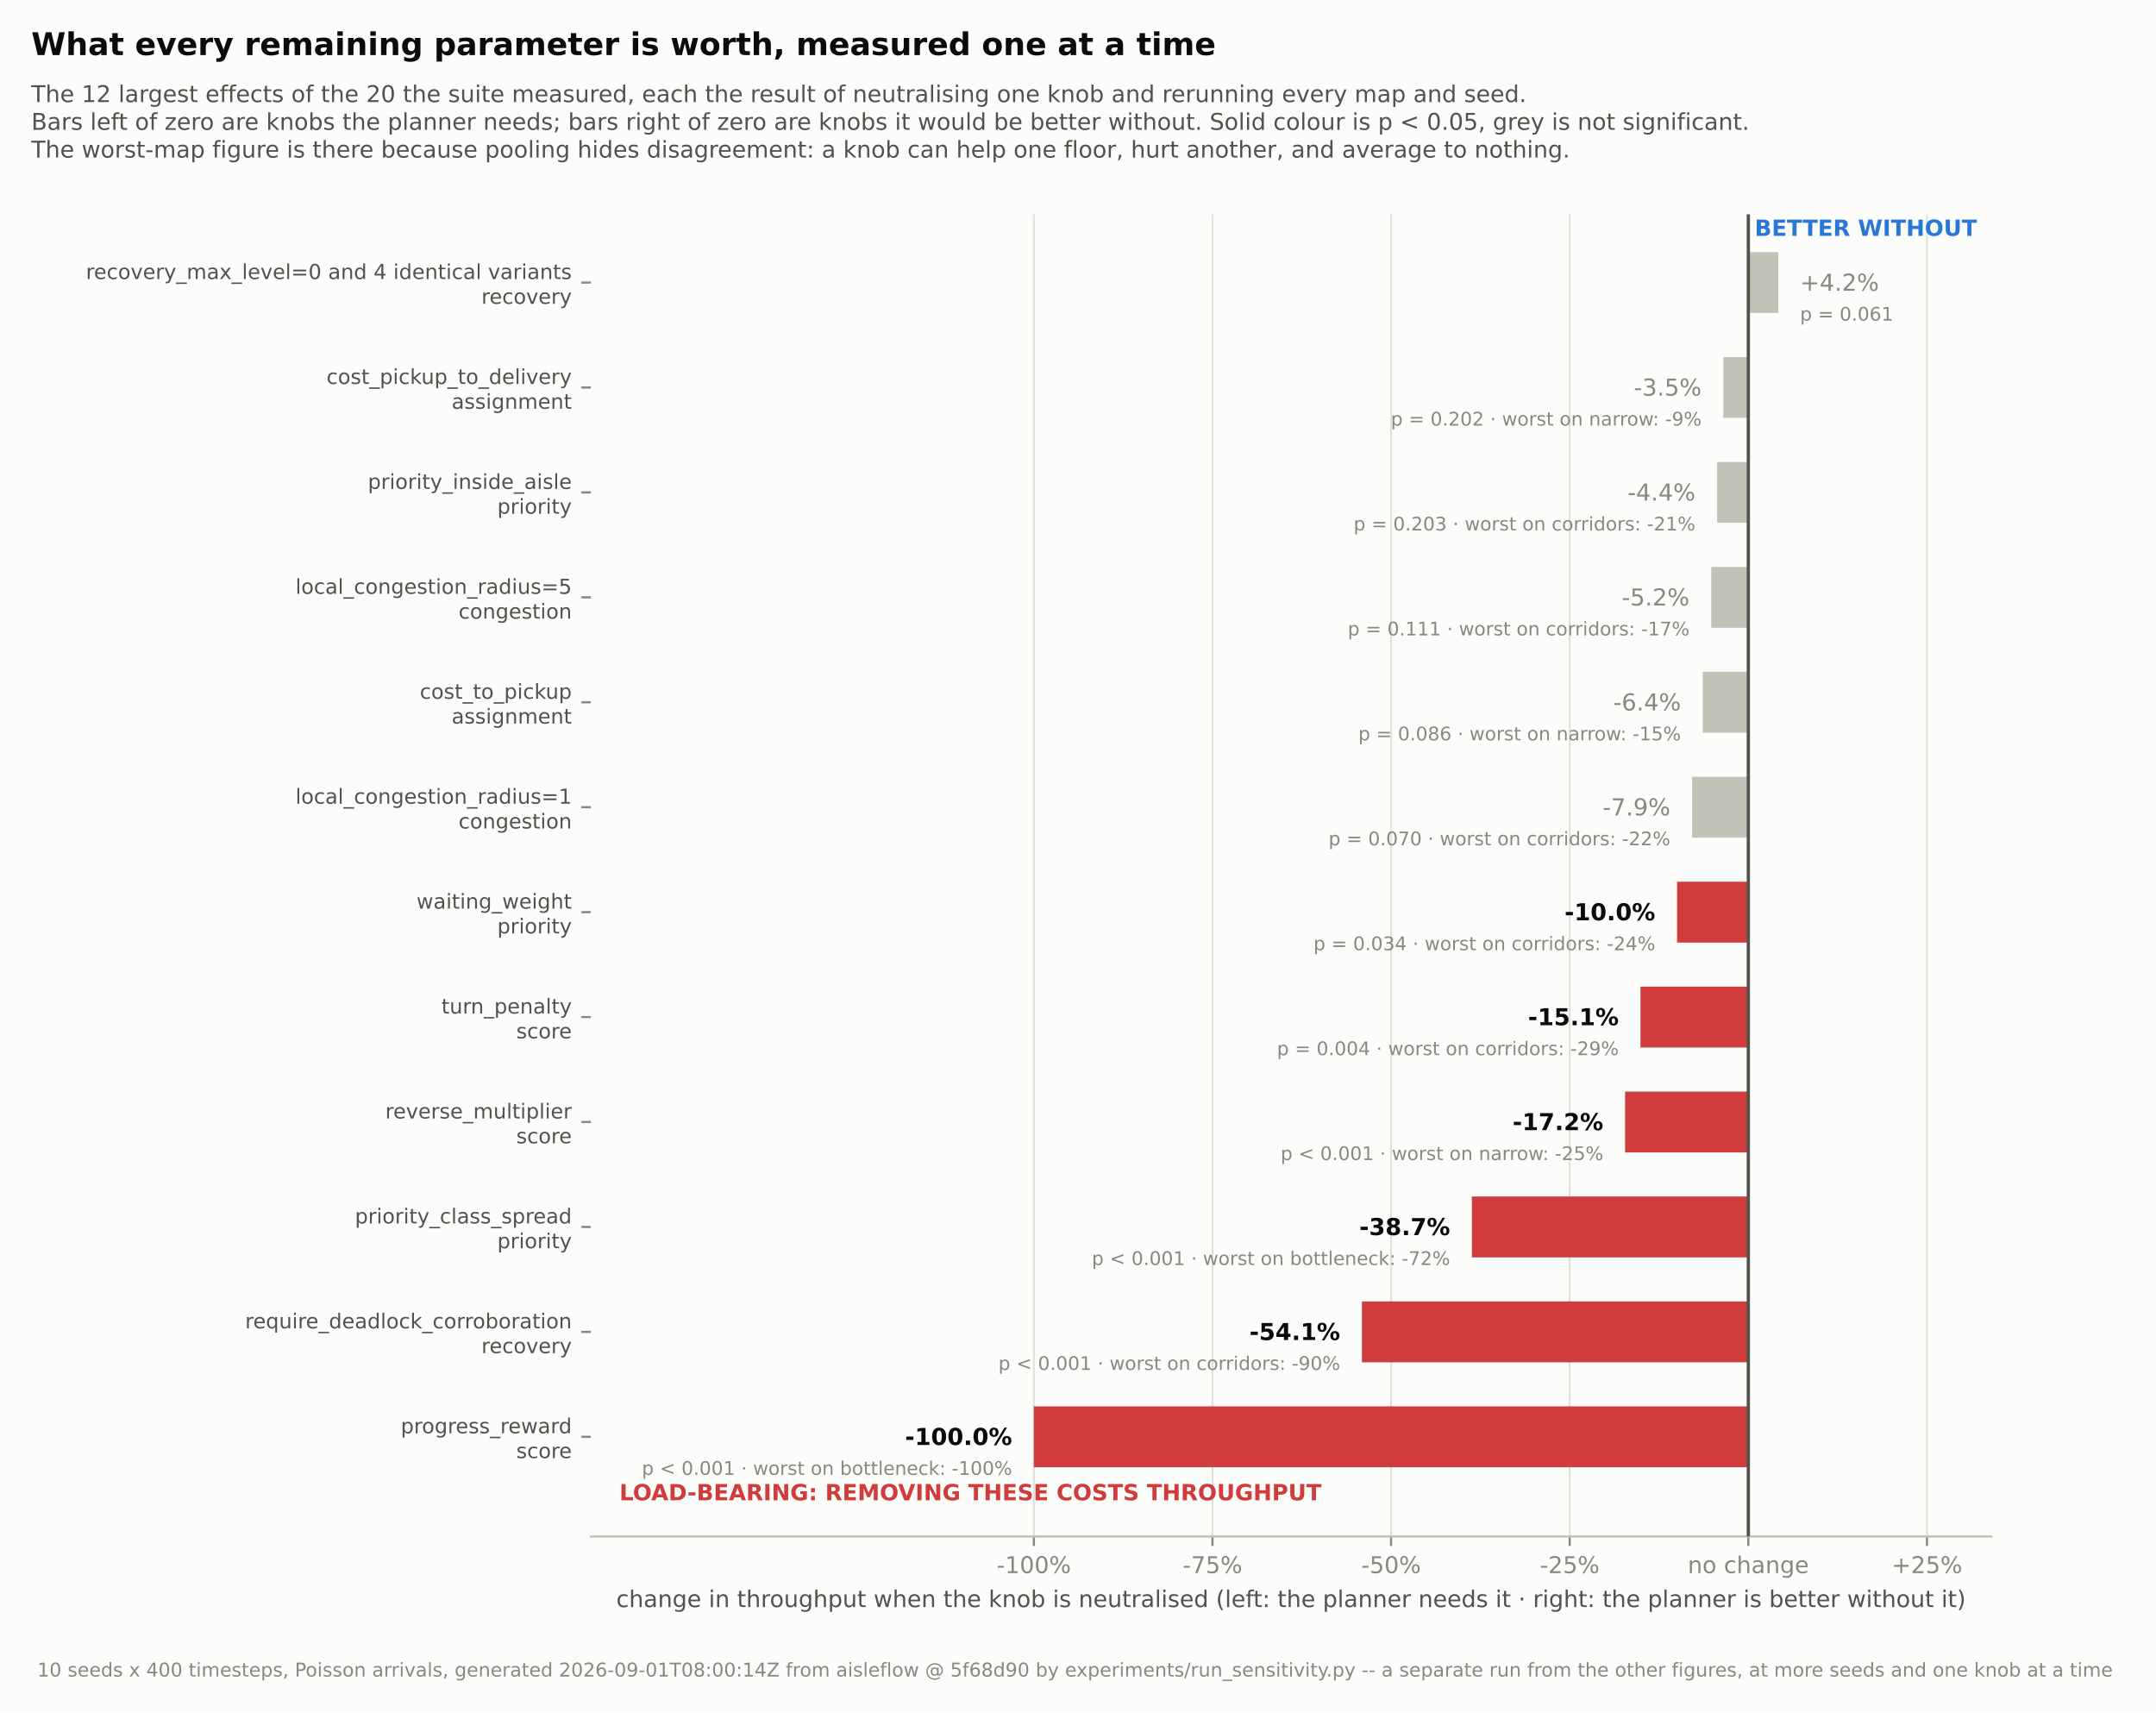
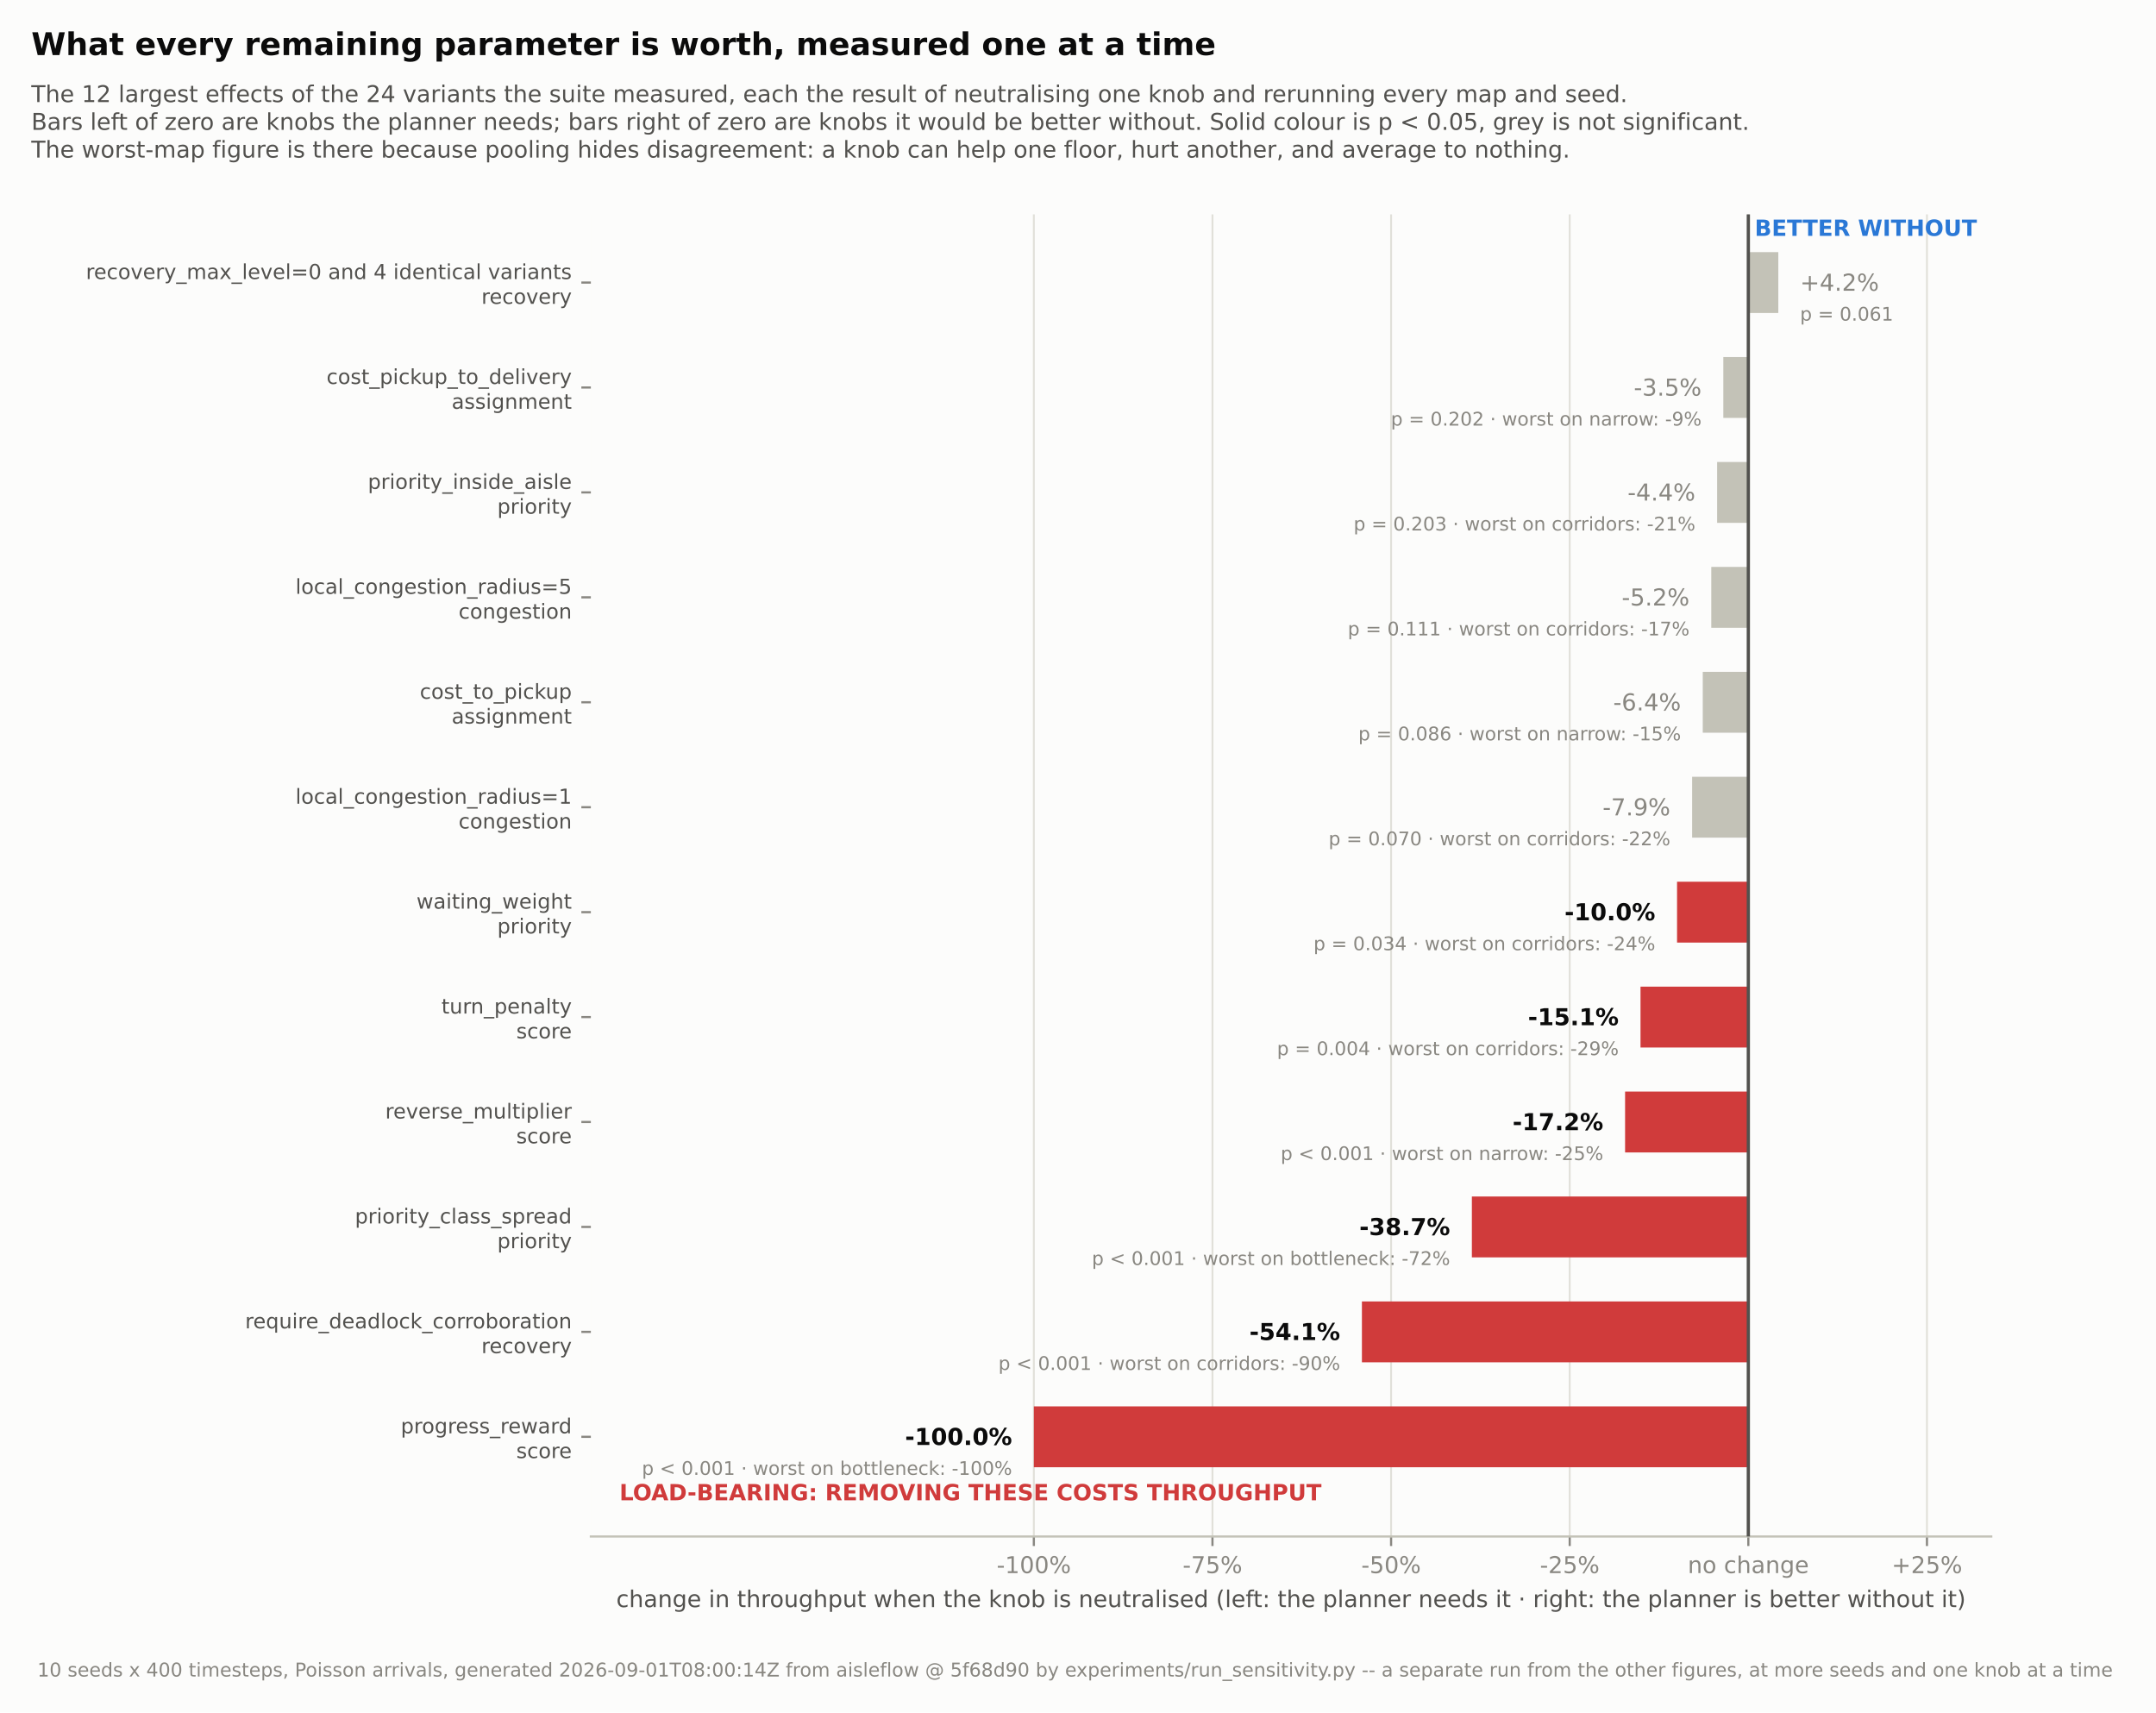
<svg xmlns="http://www.w3.org/2000/svg" xmlns:xlink="http://www.w3.org/1999/xlink" width="793.13pt" height="629.85pt" viewBox="0 0 793.13 629.85" version="1.1">
  <defs>
    <style type="text/css">*{stroke-linejoin: round; stroke-linecap: butt}</style>
  </defs>
  <g id="figure_1">
    <g id="patch_1">
      <path d="M 0 629.85  L 793.13 629.85  L 793.13 0  L 0 0  z " style="fill: #fcfcfb" />
    </g>
    <g id="axes_1">
      <g id="patch_2">
        <path d="M 217.359 565.141  L 732.528 565.141  L 732.528 78.84  L 217.359 78.84  z " style="fill: #fcfcfb" />
      </g>
      <g id="matplotlib.axis_1">
        <g id="xtick_1">
          <g id="line2d_1">
-             <path d="M 380.321 565.141  L 380.321 78.84  " clip-path="url(#p6154ad1cd6)" style="fill: none; stroke: #e1e0d9; stroke-width: 0.7; stroke-linecap: square" />
+             <path d="M 380.321 565.141  L 380.321 78.84  " clip-path="url(#p63c3678a90)" style="fill: none; stroke: #e1e0d9; stroke-width: 0.7; stroke-linecap: square" />
          </g>
          <g id="line2d_2">
            <defs>
-               <path id="m3374b6e05e" d="M 0 0  L 0 3.5  " style="stroke: #898781; stroke-width: 0.8" />
+               <path id="m9aa43a6c1e" d="M 0 0  L 0 3.5  " style="stroke: #898781; stroke-width: 0.8" />
            </defs>
            <g>
-               <use xlink:href="#m3374b6e05e" x="380.321" y="565.141" style="fill: #898781; stroke: #898781; stroke-width: 0.8" />
+               <use xlink:href="#m9aa43a6c1e" x="380.321" y="565.141" style="fill: #898781; stroke: #898781; stroke-width: 0.8" />
            </g>
          </g>
          <g id="text_1">
            <text style="font-size: 8.5px; font-family: 'DejaVu Sans', sans-serif; text-anchor: middle; fill: #898781" x="380.321" y="578.599" transform="rotate(-0 380.3208 578.5991)">-100%</text>
          </g>
        </g>
        <g id="xtick_2">
          <g id="line2d_3">
-             <path d="M 446.031 565.141  L 446.031 78.84  " clip-path="url(#p6154ad1cd6)" style="fill: none; stroke: #e1e0d9; stroke-width: 0.7; stroke-linecap: square" />
+             <path d="M 446.031 565.141  L 446.031 78.84  " clip-path="url(#p63c3678a90)" style="fill: none; stroke: #e1e0d9; stroke-width: 0.7; stroke-linecap: square" />
          </g>
          <g id="line2d_4">
            <g>
-               <use xlink:href="#m3374b6e05e" x="446.031" y="565.141" style="fill: #898781; stroke: #898781; stroke-width: 0.8" />
+               <use xlink:href="#m9aa43a6c1e" x="446.031" y="565.141" style="fill: #898781; stroke: #898781; stroke-width: 0.8" />
            </g>
          </g>
          <g id="text_2">
            <text style="font-size: 8.5px; font-family: 'DejaVu Sans', sans-serif; text-anchor: middle; fill: #898781" x="446.031" y="578.599" transform="rotate(-0 446.0311 578.5991)">-75%</text>
          </g>
        </g>
        <g id="xtick_3">
          <g id="line2d_5">
-             <path d="M 511.741 565.141  L 511.741 78.84  " clip-path="url(#p6154ad1cd6)" style="fill: none; stroke: #e1e0d9; stroke-width: 0.7; stroke-linecap: square" />
+             <path d="M 511.741 565.141  L 511.741 78.84  " clip-path="url(#p63c3678a90)" style="fill: none; stroke: #e1e0d9; stroke-width: 0.7; stroke-linecap: square" />
          </g>
          <g id="line2d_6">
            <g>
-               <use xlink:href="#m3374b6e05e" x="511.741" y="565.141" style="fill: #898781; stroke: #898781; stroke-width: 0.8" />
+               <use xlink:href="#m9aa43a6c1e" x="511.741" y="565.141" style="fill: #898781; stroke: #898781; stroke-width: 0.8" />
            </g>
          </g>
          <g id="text_3">
            <text style="font-size: 8.5px; font-family: 'DejaVu Sans', sans-serif; text-anchor: middle; fill: #898781" x="511.741" y="578.599" transform="rotate(-0 511.7414 578.5991)">-50%</text>
          </g>
        </g>
        <g id="xtick_4">
          <g id="line2d_7">
-             <path d="M 577.452 565.141  L 577.452 78.84  " clip-path="url(#p6154ad1cd6)" style="fill: none; stroke: #e1e0d9; stroke-width: 0.7; stroke-linecap: square" />
+             <path d="M 577.452 565.141  L 577.452 78.84  " clip-path="url(#p63c3678a90)" style="fill: none; stroke: #e1e0d9; stroke-width: 0.7; stroke-linecap: square" />
          </g>
          <g id="line2d_8">
            <g>
-               <use xlink:href="#m3374b6e05e" x="577.452" y="565.141" style="fill: #898781; stroke: #898781; stroke-width: 0.8" />
+               <use xlink:href="#m9aa43a6c1e" x="577.452" y="565.141" style="fill: #898781; stroke: #898781; stroke-width: 0.8" />
            </g>
          </g>
          <g id="text_4">
            <text style="font-size: 8.5px; font-family: 'DejaVu Sans', sans-serif; text-anchor: middle; fill: #898781" x="577.452" y="578.599" transform="rotate(-0 577.4517 578.5991)">-25%</text>
          </g>
        </g>
        <g id="xtick_5">
          <g id="line2d_9">
-             <path d="M 643.162 565.141  L 643.162 78.84  " clip-path="url(#p6154ad1cd6)" style="fill: none; stroke: #e1e0d9; stroke-width: 0.7; stroke-linecap: square" />
+             <path d="M 643.162 565.141  L 643.162 78.84  " clip-path="url(#p63c3678a90)" style="fill: none; stroke: #e1e0d9; stroke-width: 0.7; stroke-linecap: square" />
          </g>
          <g id="line2d_10">
            <g>
-               <use xlink:href="#m3374b6e05e" x="643.162" y="565.141" style="fill: #898781; stroke: #898781; stroke-width: 0.8" />
+               <use xlink:href="#m9aa43a6c1e" x="643.162" y="565.141" style="fill: #898781; stroke: #898781; stroke-width: 0.8" />
            </g>
          </g>
          <g id="text_5">
            <text style="font-size: 8.5px; font-family: 'DejaVu Sans', sans-serif; text-anchor: middle; fill: #898781" x="643.162" y="578.6" transform="rotate(-0 643.162 578.5998)">no change</text>
          </g>
        </g>
        <g id="xtick_6">
          <g id="line2d_11">
-             <path d="M 708.872 565.141  L 708.872 78.84  " clip-path="url(#p6154ad1cd6)" style="fill: none; stroke: #e1e0d9; stroke-width: 0.7; stroke-linecap: square" />
+             <path d="M 708.872 565.141  L 708.872 78.84  " clip-path="url(#p63c3678a90)" style="fill: none; stroke: #e1e0d9; stroke-width: 0.7; stroke-linecap: square" />
          </g>
          <g id="line2d_12">
            <g>
-               <use xlink:href="#m3374b6e05e" x="708.872" y="565.141" style="fill: #898781; stroke: #898781; stroke-width: 0.8" />
+               <use xlink:href="#m9aa43a6c1e" x="708.872" y="565.141" style="fill: #898781; stroke: #898781; stroke-width: 0.8" />
            </g>
          </g>
          <g id="text_6">
            <text style="font-size: 8.5px; font-family: 'DejaVu Sans', sans-serif; text-anchor: middle; fill: #898781" x="708.872" y="578.599" transform="rotate(-0 708.8723 578.5991)">+25%</text>
          </g>
        </g>
        <g id="text_7">
          <text style="font-size: 8.5px; font-family: 'DejaVu Sans', sans-serif; text-anchor: middle; fill: #52514e" x="474.944" y="591.1" transform="rotate(-0 474.9436 591.1005)">change in throughput when the knob is neutralised   (left: the planner needs it   ·   right: the planner is better without it)</text>
        </g>
      </g>
      <g id="matplotlib.axis_2">
        <g id="ytick_1">
          <g id="line2d_13">
            <defs>
-               <path id="m18f7804339" d="M 0 0  L -3.5 0  " style="stroke: #898781; stroke-width: 0.8" />
+               <path id="m7fd43a87bd" d="M 0 0  L -3.5 0  " style="stroke: #898781; stroke-width: 0.8" />
            </defs>
            <g>
-               <use xlink:href="#m18f7804339" x="217.359" y="528.476" style="fill: #898781; stroke: #898781; stroke-width: 0.8" />
+               <use xlink:href="#m7fd43a87bd" x="217.359" y="528.476" style="fill: #898781; stroke: #898781; stroke-width: 0.8" />
            </g>
          </g>
          <g id="text_8">
            <text style="font-size: 7.6px; font-family: 'DejaVu Sans', sans-serif; fill: #52514e" transform="translate(147.4289 527.1826)">progress_reward</text>
            <text style="font-size: 7.6px; font-family: 'DejaVu Sans', sans-serif; fill: #52514e" transform="translate(189.9378 536.3041)">score</text>
          </g>
        </g>
        <g id="ytick_2">
          <g id="line2d_14">
            <g>
-               <use xlink:href="#m18f7804339" x="217.359" y="489.88" style="fill: #898781; stroke: #898781; stroke-width: 0.8" />
+               <use xlink:href="#m7fd43a87bd" x="217.359" y="489.88" style="fill: #898781; stroke: #898781; stroke-width: 0.8" />
            </g>
          </g>
          <g id="text_9">
            <text style="font-size: 7.6px; font-family: 'DejaVu Sans', sans-serif; fill: #52514e" transform="translate(90.17356 488.5873)">require_deadlock_corroboration</text>
            <text style="font-size: 7.6px; font-family: 'DejaVu Sans', sans-serif; fill: #52514e" transform="translate(177.0998 497.7088)">recovery</text>
          </g>
        </g>
        <g id="ytick_3">
          <g id="line2d_15">
            <g>
-               <use xlink:href="#m18f7804339" x="217.359" y="451.285" style="fill: #898781; stroke: #898781; stroke-width: 0.8" />
+               <use xlink:href="#m7fd43a87bd" x="217.359" y="451.285" style="fill: #898781; stroke: #898781; stroke-width: 0.8" />
            </g>
          </g>
          <g id="text_10">
            <text style="font-size: 7.6px; font-family: 'DejaVu Sans', sans-serif; fill: #52514e" transform="translate(130.5699 449.9916)">priority_class_spread</text>
            <text style="font-size: 7.6px; font-family: 'DejaVu Sans', sans-serif; fill: #52514e" transform="translate(182.9351 459.1137)">priority</text>
          </g>
        </g>
        <g id="ytick_4">
          <g id="line2d_16">
            <g>
-               <use xlink:href="#m18f7804339" x="217.359" y="412.69" style="fill: #898781; stroke: #898781; stroke-width: 0.8" />
+               <use xlink:href="#m7fd43a87bd" x="217.359" y="412.69" style="fill: #898781; stroke: #898781; stroke-width: 0.8" />
            </g>
          </g>
          <g id="text_11">
            <text style="font-size: 7.6px; font-family: 'DejaVu Sans', sans-serif; fill: #52514e" transform="translate(141.7217 411.3966)">reverse_multiplier</text>
            <text style="font-size: 7.6px; font-family: 'DejaVu Sans', sans-serif; fill: #52514e" transform="translate(189.9378 420.5181)">score</text>
          </g>
        </g>
        <g id="ytick_5">
          <g id="line2d_17">
            <g>
-               <use xlink:href="#m18f7804339" x="217.359" y="374.094" style="fill: #898781; stroke: #898781; stroke-width: 0.8" />
+               <use xlink:href="#m7fd43a87bd" x="217.359" y="374.094" style="fill: #898781; stroke: #898781; stroke-width: 0.8" />
            </g>
          </g>
          <g id="text_12">
            <text style="font-size: 7.6px; font-family: 'DejaVu Sans', sans-serif; fill: #52514e" transform="translate(162.3914 372.8013)">turn_penalty</text>
            <text style="font-size: 7.6px; font-family: 'DejaVu Sans', sans-serif; fill: #52514e" transform="translate(189.9378 381.9228)">score</text>
          </g>
        </g>
        <g id="ytick_6">
          <g id="line2d_18">
            <g>
-               <use xlink:href="#m18f7804339" x="217.359" y="335.499" style="fill: #898781; stroke: #898781; stroke-width: 0.8" />
+               <use xlink:href="#m7fd43a87bd" x="217.359" y="335.499" style="fill: #898781; stroke: #898781; stroke-width: 0.8" />
            </g>
          </g>
          <g id="text_13">
            <text style="font-size: 7.6px; font-family: 'DejaVu Sans', sans-serif; fill: #52514e" transform="translate(153.2191 334.2057)">waiting_weight</text>
            <text style="font-size: 7.6px; font-family: 'DejaVu Sans', sans-serif; fill: #52514e" transform="translate(182.9351 343.3277)">priority</text>
          </g>
        </g>
        <g id="ytick_7">
          <g id="line2d_19">
            <g>
-               <use xlink:href="#m18f7804339" x="217.359" y="296.904" style="fill: #898781; stroke: #898781; stroke-width: 0.8" />
+               <use xlink:href="#m7fd43a87bd" x="217.359" y="296.904" style="fill: #898781; stroke: #898781; stroke-width: 0.8" />
            </g>
          </g>
          <g id="text_14">
            <text style="font-size: 7.6px; font-family: 'DejaVu Sans', sans-serif; fill: #52514e" transform="translate(108.6891 295.6103)">local_congestion_radius=1</text>
            <text style="font-size: 7.6px; font-family: 'DejaVu Sans', sans-serif; fill: #52514e" transform="translate(168.6958 304.7324)">congestion</text>
          </g>
        </g>
        <g id="ytick_8">
          <g id="line2d_20">
            <g>
-               <use xlink:href="#m18f7804339" x="217.359" y="258.308" style="fill: #898781; stroke: #898781; stroke-width: 0.8" />
+               <use xlink:href="#m7fd43a87bd" x="217.359" y="258.308" style="fill: #898781; stroke: #898781; stroke-width: 0.8" />
            </g>
          </g>
          <g id="text_15">
            <text style="font-size: 7.6px; font-family: 'DejaVu Sans', sans-serif; fill: #52514e" transform="translate(154.4387 257.015)">cost_to_pickup</text>
            <text style="font-size: 7.6px; font-family: 'DejaVu Sans', sans-serif; fill: #52514e" transform="translate(166.1558 266.1371)">assignment</text>
          </g>
        </g>
        <g id="ytick_9">
          <g id="line2d_21">
            <g>
-               <use xlink:href="#m18f7804339" x="217.359" y="219.713" style="fill: #898781; stroke: #898781; stroke-width: 0.8" />
+               <use xlink:href="#m7fd43a87bd" x="217.359" y="219.713" style="fill: #898781; stroke: #898781; stroke-width: 0.8" />
            </g>
          </g>
          <g id="text_16">
            <text style="font-size: 7.6px; font-family: 'DejaVu Sans', sans-serif; fill: #52514e" transform="translate(108.6891 218.4197)">local_congestion_radius=5</text>
            <text style="font-size: 7.6px; font-family: 'DejaVu Sans', sans-serif; fill: #52514e" transform="translate(168.6958 227.5418)">congestion</text>
          </g>
        </g>
        <g id="ytick_10">
          <g id="line2d_22">
            <g>
-               <use xlink:href="#m18f7804339" x="217.359" y="181.118" style="fill: #898781; stroke: #898781; stroke-width: 0.8" />
+               <use xlink:href="#m7fd43a87bd" x="217.359" y="181.118" style="fill: #898781; stroke: #898781; stroke-width: 0.8" />
            </g>
          </g>
          <g id="text_17">
            <text style="font-size: 7.6px; font-family: 'DejaVu Sans', sans-serif; fill: #52514e" transform="translate(135.3199 179.8244)">priority_inside_aisle</text>
            <text style="font-size: 7.6px; font-family: 'DejaVu Sans', sans-serif; fill: #52514e" transform="translate(182.9351 188.9464)">priority</text>
          </g>
        </g>
        <g id="ytick_11">
          <g id="line2d_23">
            <g>
-               <use xlink:href="#m18f7804339" x="217.359" y="142.522" style="fill: #898781; stroke: #898781; stroke-width: 0.8" />
+               <use xlink:href="#m7fd43a87bd" x="217.359" y="142.522" style="fill: #898781; stroke: #898781; stroke-width: 0.8" />
            </g>
          </g>
          <g id="text_18">
            <text style="font-size: 7.6px; font-family: 'DejaVu Sans', sans-serif; fill: #52514e" transform="translate(120.1176 141.229)">cost_pickup_to_delivery</text>
            <text style="font-size: 7.6px; font-family: 'DejaVu Sans', sans-serif; fill: #52514e" transform="translate(166.1558 150.3511)">assignment</text>
          </g>
        </g>
        <g id="ytick_12">
          <g id="line2d_24">
            <g>
-               <use xlink:href="#m18f7804339" x="217.359" y="103.927" style="fill: #898781; stroke: #898781; stroke-width: 0.8" />
+               <use xlink:href="#m7fd43a87bd" x="217.359" y="103.927" style="fill: #898781; stroke: #898781; stroke-width: 0.8" />
            </g>
          </g>
          <g id="text_19">
            <text style="font-size: 7.6px; font-family: 'DejaVu Sans', sans-serif; fill: #52514e" transform="translate(31.59656 102.634)">recovery_max_level=0 and 4 identical variants</text>
            <text style="font-size: 7.6px; font-family: 'DejaVu Sans', sans-serif; fill: #52514e" transform="translate(177.0998 111.7555)">recovery</text>
          </g>
        </g>
      </g>
      <g id="patch_3">
        <path d="M 217.359 565.141  L 732.528 565.141  " style="fill: none; stroke: #c3c2b7; stroke-width: 0.8; stroke-linejoin: miter; stroke-linecap: square" />
      </g>
      <g id="patch_4">
-         <path d="M 643.162 539.668  L 380.321 539.668  L 380.321 517.283  L 643.162 517.283  z " clip-path="url(#p6154ad1cd6)" style="fill: #d03b3b" />
+         <path d="M 643.162 539.668  L 380.321 539.668  L 380.321 517.283  L 643.162 517.283  z " clip-path="url(#p63c3678a90)" style="fill: #d03b3b" />
      </g>
      <g id="text_20">
        <text style="font-weight: 700; font-size: 8.6px; font-family: 'DejaVu Sans', sans-serif; text-anchor: end; fill: #0b0b0b" x="372.321" y="531.476" transform="rotate(-0 372.3208 531.4756)">-100.0%</text>
      </g>
      <g id="text_21">
        <text style="font-size: 6.9px; font-family: 'DejaVu Sans', sans-serif; text-anchor: end; fill: #898781" x="372.321" y="542.476" transform="rotate(-0 372.3208 542.4756)">p &lt; 0.001   ·   worst on bottleneck: -100%</text>
      </g>
      <g id="patch_5">
-         <path d="M 643.162 501.073  L 501.01 501.073  L 501.01 478.688  L 643.162 478.688  z " clip-path="url(#p6154ad1cd6)" style="fill: #d03b3b" />
+         <path d="M 643.162 501.073  L 501.01 501.073  L 501.01 478.688  L 643.162 478.688  z " clip-path="url(#p63c3678a90)" style="fill: #d03b3b" />
      </g>
      <g id="text_22">
        <text style="font-weight: 700; font-size: 8.6px; font-family: 'DejaVu Sans', sans-serif; text-anchor: end; fill: #0b0b0b" x="493.01" y="492.88" transform="rotate(-0 493.0099 492.8802)">-54.1%</text>
      </g>
      <g id="text_23">
        <text style="font-size: 6.9px; font-family: 'DejaVu Sans', sans-serif; text-anchor: end; fill: #898781" x="493.01" y="503.88" transform="rotate(-0 493.0099 503.8802)">p &lt; 0.001   ·   worst on corridors: -90%</text>
      </g>
      <g id="patch_6">
-         <path d="M 643.162 462.478  L 541.457 462.478  L 541.457 440.092  L 643.162 440.092  z " clip-path="url(#p6154ad1cd6)" style="fill: #d03b3b" />
+         <path d="M 643.162 462.478  L 541.457 462.478  L 541.457 440.092  L 643.162 440.092  z " clip-path="url(#p63c3678a90)" style="fill: #d03b3b" />
      </g>
      <g id="text_24">
        <text style="font-weight: 700; font-size: 8.6px; font-family: 'DejaVu Sans', sans-serif; text-anchor: end; fill: #0b0b0b" x="533.457" y="454.285" transform="rotate(-0 533.457 454.2849)">-38.7%</text>
      </g>
      <g id="text_25">
        <text style="font-size: 6.9px; font-family: 'DejaVu Sans', sans-serif; text-anchor: end; fill: #898781" x="533.457" y="465.285" transform="rotate(-0 533.457 465.2849)">p &lt; 0.001   ·   worst on bottleneck: -72%</text>
      </g>
      <g id="patch_7">
-         <path d="M 643.162 423.882  L 597.822 423.882  L 597.822 401.497  L 643.162 401.497  z " clip-path="url(#p6154ad1cd6)" style="fill: #d03b3b" />
+         <path d="M 643.162 423.882  L 597.822 423.882  L 597.822 401.497  L 643.162 401.497  z " clip-path="url(#p63c3678a90)" style="fill: #d03b3b" />
      </g>
      <g id="text_26">
        <text style="font-weight: 700; font-size: 8.6px; font-family: 'DejaVu Sans', sans-serif; text-anchor: end; fill: #0b0b0b" x="589.822" y="415.69" transform="rotate(-0 589.822 415.6896)">-17.2%</text>
      </g>
      <g id="text_27">
        <text style="font-size: 6.9px; font-family: 'DejaVu Sans', sans-serif; text-anchor: end; fill: #898781" x="589.822" y="426.69" transform="rotate(-0 589.822 426.6896)">p &lt; 0.001   ·   worst on narrow: -25%</text>
      </g>
      <g id="patch_8">
-         <path d="M 643.162 385.287  L 603.498 385.287  L 603.498 362.902  L 643.162 362.902  z " clip-path="url(#p6154ad1cd6)" style="fill: #d03b3b" />
+         <path d="M 643.162 385.287  L 603.498 385.287  L 603.498 362.902  L 643.162 362.902  z " clip-path="url(#p63c3678a90)" style="fill: #d03b3b" />
      </g>
      <g id="text_28">
        <text style="font-weight: 700; font-size: 8.6px; font-family: 'DejaVu Sans', sans-serif; text-anchor: end; fill: #0b0b0b" x="595.498" y="377.094" transform="rotate(-0 595.4977 377.0943)">-15.1%</text>
      </g>
      <g id="text_29">
        <text style="font-size: 6.9px; font-family: 'DejaVu Sans', sans-serif; text-anchor: end; fill: #898781" x="595.498" y="388.094" transform="rotate(-0 595.4977 388.0943)">p = 0.004   ·   worst on corridors: -29%</text>
      </g>
      <g id="patch_9">
-         <path d="M 643.162 346.692  L 616.937 346.692  L 616.937 324.306  L 643.162 324.306  z " clip-path="url(#p6154ad1cd6)" style="fill: #d03b3b" />
+         <path d="M 643.162 346.692  L 616.937 346.692  L 616.937 324.306  L 643.162 324.306  z " clip-path="url(#p63c3678a90)" style="fill: #d03b3b" />
      </g>
      <g id="text_30">
        <text style="font-weight: 700; font-size: 8.6px; font-family: 'DejaVu Sans', sans-serif; text-anchor: end; fill: #0b0b0b" x="608.937" y="338.499" transform="rotate(-0 608.9366 338.4989)">-10.0%</text>
      </g>
      <g id="text_31">
        <text style="font-size: 6.9px; font-family: 'DejaVu Sans', sans-serif; text-anchor: end; fill: #898781" x="608.937" y="349.499" transform="rotate(-0 608.9366 349.4989)">p = 0.034   ·   worst on corridors: -24%</text>
      </g>
      <g id="patch_10">
-         <path d="M 643.162 308.096  L 622.482 308.096  L 622.482 285.711  L 643.162 285.711  z " clip-path="url(#p6154ad1cd6)" style="fill: #c3c2b7" />
+         <path d="M 643.162 308.096  L 622.482 308.096  L 622.482 285.711  L 643.162 285.711  z " clip-path="url(#p63c3678a90)" style="fill: #c3c2b7" />
      </g>
      <g id="text_32">
        <text style="font-size: 8.6px; font-family: 'DejaVu Sans', sans-serif; text-anchor: end; fill: #898781" x="614.482" y="299.904" transform="rotate(-0 614.4818 299.9036)">-7.9%</text>
      </g>
      <g id="text_33">
        <text style="font-size: 6.9px; font-family: 'DejaVu Sans', sans-serif; text-anchor: end; fill: #898781" x="614.482" y="310.904" transform="rotate(-0 614.4818 310.9036)">p = 0.070   ·   worst on corridors: -22%</text>
      </g>
      <g id="patch_11">
-         <path d="M 643.162 269.501  L 626.396 269.501  L 626.396 247.116  L 643.162 247.116  z " clip-path="url(#p6154ad1cd6)" style="fill: #c3c2b7" />
+         <path d="M 643.162 269.501  L 626.396 269.501  L 626.396 247.116  L 643.162 247.116  z " clip-path="url(#p63c3678a90)" style="fill: #c3c2b7" />
      </g>
      <g id="text_34">
        <text style="font-size: 8.6px; font-family: 'DejaVu Sans', sans-serif; text-anchor: end; fill: #898781" x="618.396" y="261.308" transform="rotate(-0 618.396 261.3083)">-6.4%</text>
      </g>
      <g id="text_35">
        <text style="font-size: 6.9px; font-family: 'DejaVu Sans', sans-serif; text-anchor: end; fill: #898781" x="618.396" y="272.308" transform="rotate(-0 618.396 272.3083)">p = 0.086   ·   worst on narrow: -15%</text>
      </g>
      <g id="patch_12">
-         <path d="M 643.162 230.906  L 629.527 230.906  L 629.527 208.52  L 643.162 208.52  z " clip-path="url(#p6154ad1cd6)" style="fill: #c3c2b7" />
+         <path d="M 643.162 230.906  L 629.527 230.906  L 629.527 208.52  L 643.162 208.52  z " clip-path="url(#p63c3678a90)" style="fill: #c3c2b7" />
      </g>
      <g id="text_36">
        <text style="font-size: 8.6px; font-family: 'DejaVu Sans', sans-serif; text-anchor: end; fill: #898781" x="621.527" y="222.713" transform="rotate(-0 621.5274 222.7129)">-5.2%</text>
      </g>
      <g id="text_37">
        <text style="font-size: 6.9px; font-family: 'DejaVu Sans', sans-serif; text-anchor: end; fill: #898781" x="621.527" y="233.713" transform="rotate(-0 621.5274 233.7129)">p = 0.111   ·   worst on corridors: -17%</text>
      </g>
      <g id="patch_13">
-         <path d="M 643.162 192.31  L 631.68 192.31  L 631.68 169.925  L 643.162 169.925  z " clip-path="url(#p6154ad1cd6)" style="fill: #c3c2b7" />
+         <path d="M 643.162 192.31  L 631.68 192.31  L 631.68 169.925  L 643.162 169.925  z " clip-path="url(#p63c3678a90)" style="fill: #c3c2b7" />
      </g>
      <g id="text_38">
        <text style="font-size: 8.6px; font-family: 'DejaVu Sans', sans-serif; text-anchor: end; fill: #898781" x="623.68" y="184.118" transform="rotate(-0 623.6802 184.1176)">-4.4%</text>
      </g>
      <g id="text_39">
        <text style="font-size: 6.9px; font-family: 'DejaVu Sans', sans-serif; text-anchor: end; fill: #898781" x="623.68" y="195.118" transform="rotate(-0 623.6802 195.1176)">p = 0.203   ·   worst on corridors: -21%</text>
      </g>
      <g id="patch_14">
-         <path d="M 643.162 153.715  L 633.964 153.715  L 633.964 131.33  L 643.162 131.33  z " clip-path="url(#p6154ad1cd6)" style="fill: #c3c2b7" />
+         <path d="M 643.162 153.715  L 633.964 153.715  L 633.964 131.33  L 643.162 131.33  z " clip-path="url(#p63c3678a90)" style="fill: #c3c2b7" />
      </g>
      <g id="text_40">
        <text style="font-size: 8.6px; font-family: 'DejaVu Sans', sans-serif; text-anchor: end; fill: #898781" x="625.964" y="145.522" transform="rotate(-0 625.9635 145.5223)">-3.5%</text>
      </g>
      <g id="text_41">
        <text style="font-size: 6.9px; font-family: 'DejaVu Sans', sans-serif; text-anchor: end; fill: #898781" x="625.964" y="156.522" transform="rotate(-0 625.9635 156.5223)">p = 0.202   ·   worst on narrow: -9%</text>
      </g>
      <g id="patch_15">
-         <path d="M 643.162 115.12  L 654.187 115.12  L 654.187 92.734  L 643.162 92.734  z " clip-path="url(#p6154ad1cd6)" style="fill: #c3c2b7" />
+         <path d="M 643.162 115.12  L 654.187 115.12  L 654.187 92.734  L 643.162 92.734  z " clip-path="url(#p63c3678a90)" style="fill: #c3c2b7" />
      </g>
      <g id="text_42">
        <text style="font-size: 8.6px; font-family: 'DejaVu Sans', sans-serif; text-anchor: start; fill: #898781" x="662.187" y="106.927" transform="rotate(-0 662.1871 106.927)">+4.2%</text>
      </g>
      <g id="text_43">
        <text style="font-size: 6.9px; font-family: 'DejaVu Sans', sans-serif; text-anchor: start; fill: #898781" x="662.187" y="117.927" transform="rotate(-0 662.1871 117.927)">p = 0.061</text>
      </g>
      <g id="text_44">
        <text style="font-weight: 700; font-size: 8.2px; font-family: 'DejaVu Sans', sans-serif; text-anchor: start; fill: #d03b3b" x="227.873" y="551.833" transform="rotate(-0 227.8729 551.8331)">LOAD-BEARING: REMOVING THESE COSTS THROUGHPUT</text>
      </g>
      <g id="text_45">
        <text style="font-weight: 700; font-size: 8.2px; font-family: 'DejaVu Sans', sans-serif; text-anchor: end; fill: #2a78d6" x="727.271" y="86.759" transform="rotate(-0 727.2712 86.75938)">BETTER WITHOUT</text>
      </g>
      <g id="line2d_25">
-         <path d="M 643.162 565.141  L 643.162 78.84  " clip-path="url(#p6154ad1cd6)" style="fill: none; stroke: #52514e; stroke-width: 1.2; stroke-linecap: square" />
+         <path d="M 643.162 565.141  L 643.162 78.84  " clip-path="url(#p63c3678a90)" style="fill: none; stroke: #52514e; stroke-width: 1.2; stroke-linecap: square" />
      </g>
    </g>
    <g id="text_46">
      <text style="font-weight: 700; font-size: 11.5px; font-family: 'DejaVu Sans', sans-serif; text-anchor: start; fill: #0b0b0b" x="11.52" y="20.258" transform="rotate(-0 11.52 20.2582)">What every remaining parameter is worth, measured one at a time</text>
    </g>
    <g id="text_47">
-       <text style="font-size: 8.5px; font-family: 'DejaVu Sans', sans-serif; fill: #52514e" transform="translate(11.52 37.5495)">The 12 largest effects of the 20 the suite measured, each the result of neutralising one knob and rerunning every map and seed.</text>
+       <text style="font-size: 8.5px; font-family: 'DejaVu Sans', sans-serif; fill: #52514e" transform="translate(11.52 37.5495)">The 12 largest effects of the 24 variants the suite measured, each the result of neutralising one knob and rerunning every map and seed.</text>
      <text style="font-size: 8.5px; font-family: 'DejaVu Sans', sans-serif; fill: #52514e" transform="translate(11.52 47.75183)">Bars left of zero are knobs the planner needs; bars right of zero are knobs it would be better without. Solid colour is p &lt; 0.05, grey is not significant.</text>
      <text style="font-size: 8.5px; font-family: 'DejaVu Sans', sans-serif; fill: #52514e" transform="translate(11.52 57.95415)">The worst-map figure is there because pooling hides disagreement: a knob can help one floor, hurt another, and average to nothing.</text>
    </g>
    <g id="text_48">
      <text style="font-size: 7px; font-family: 'DejaVu Sans', sans-serif; text-anchor: start; fill: #898781" x="13.723" y="616.649" transform="rotate(-0 13.7232 616.6486)">10 seeds x 400 timesteps, Poisson arrivals, generated 2026-09-01T08:00:14Z from aisleflow @ 5f68d90 by experiments/run_sensitivity.py  --  a separate run from the other figures, at more seeds and one knob at a time</text>
    </g>
  </g>
  <defs>
-     <clipPath id="p6154ad1cd6">
+     <clipPath id="p63c3678a90">
      <rect x="217.359" y="78.84" width="515.169" height="486.301" />
    </clipPath>
  </defs>
</svg>
